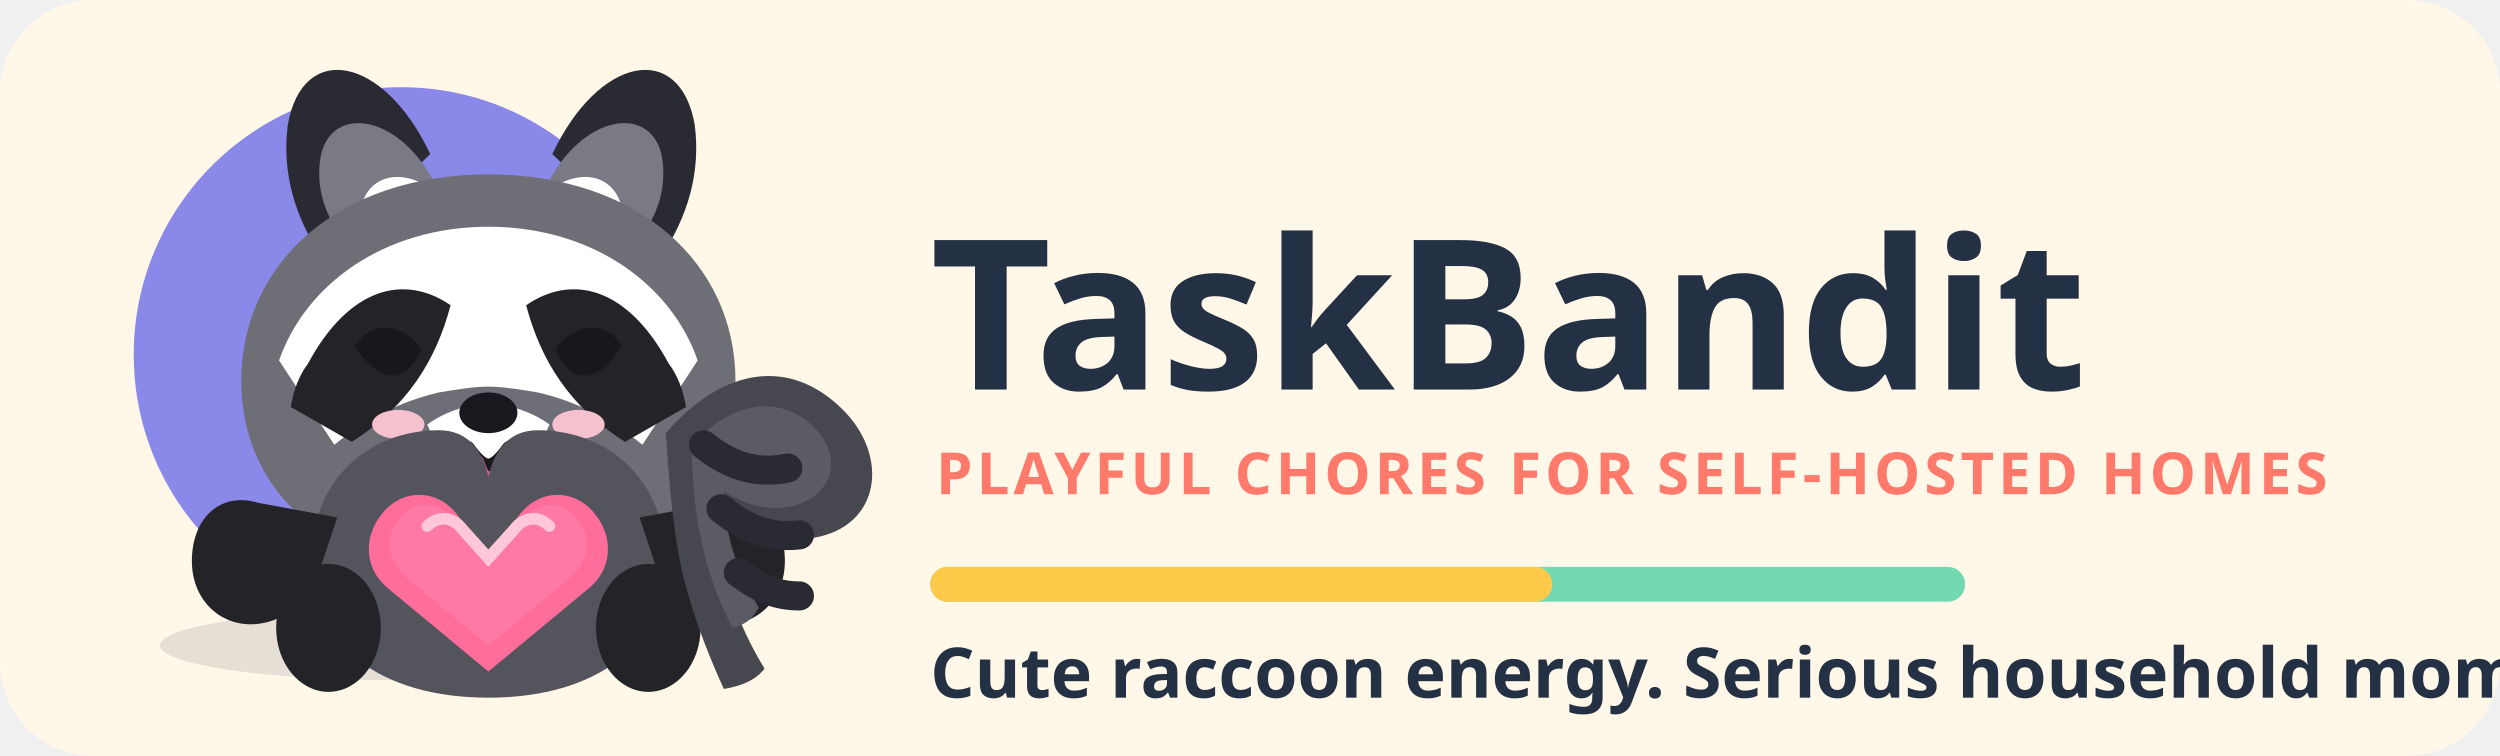
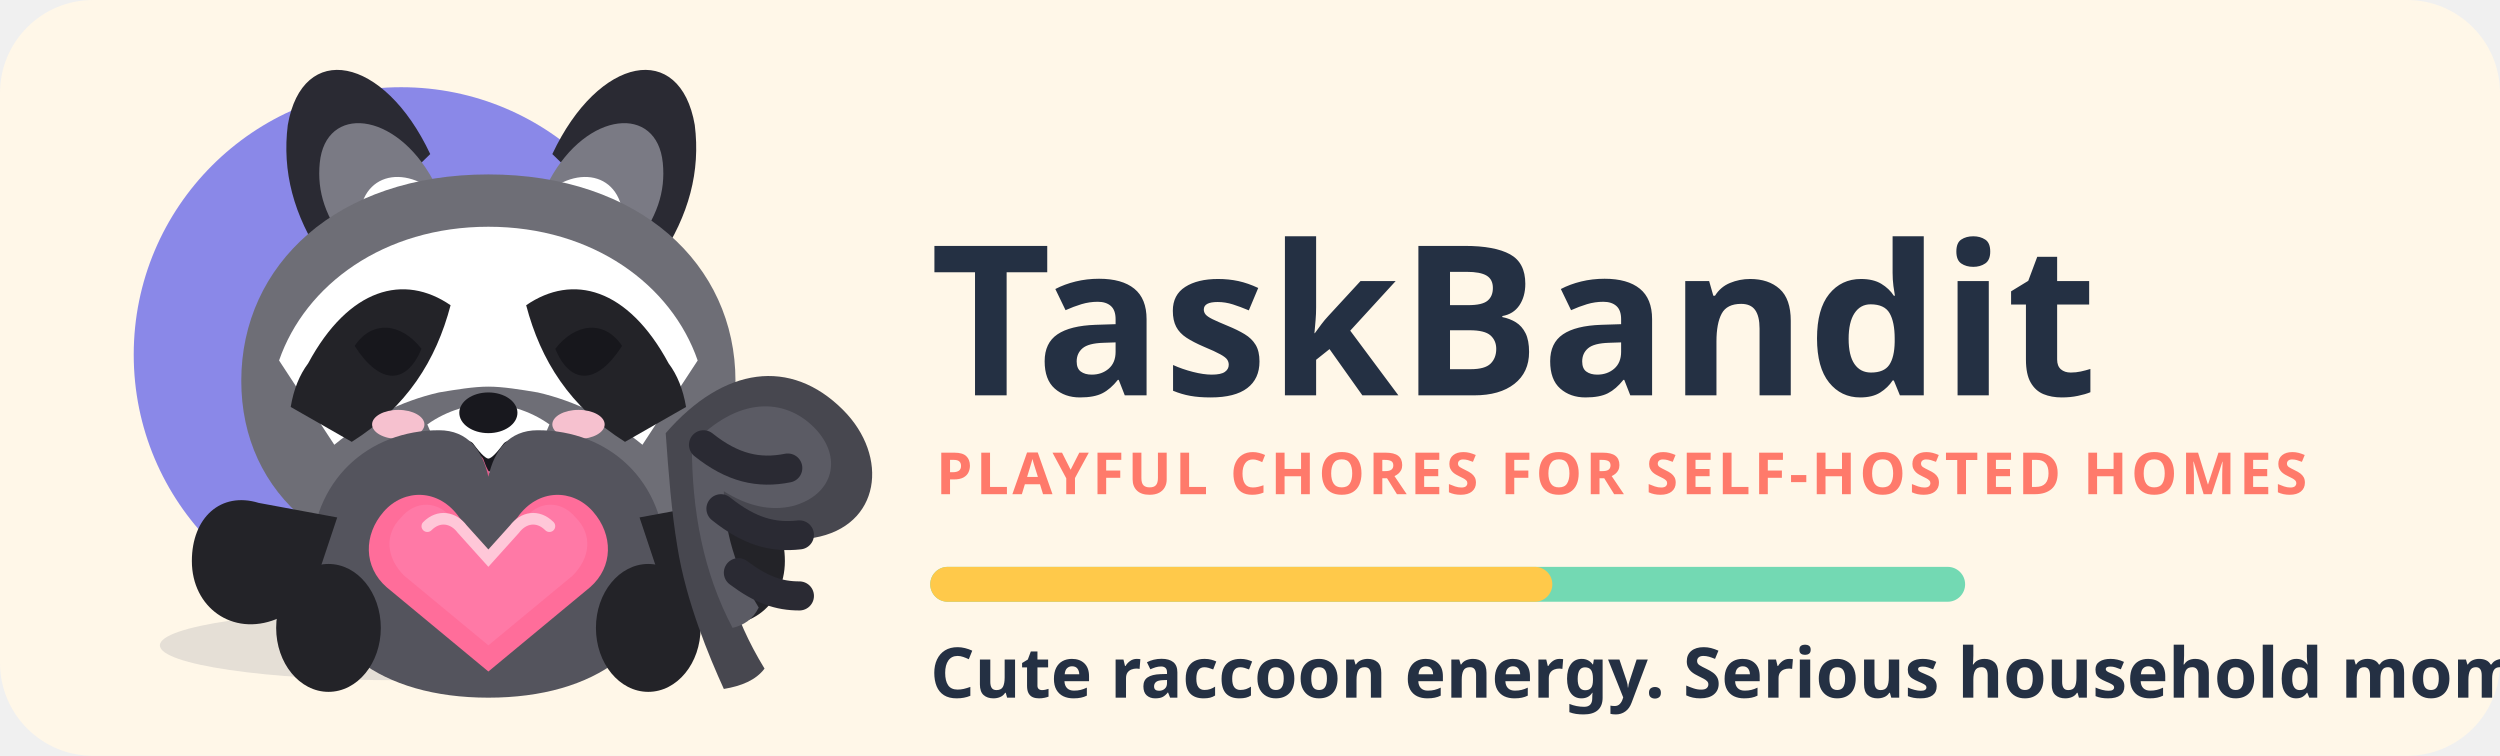
<svg xmlns="http://www.w3.org/2000/svg" width="860" height="260" viewBox="0 0 860 260" fill="none">
+   <style>
+     @font-face {
+       font-family: "Fredoka";
+       src: url("./fonts/fredoka.ttf") format("truetype");
+     }
+ 
+     @font-face {
+       font-family: "Nunito";
+       src: url("./fonts/nunito.ttf") format("truetype");
+     }
+   </style>
  <rect width="860" height="260" rx="32" fill="#FFF7E8" />
  <circle cx="138" cy="122" r="92" fill="#8A88E8" />
  <ellipse cx="137" cy="222" rx="82" ry="12" fill="#2F34551F" />
  <g transform="translate(28 8)">
    <path d="M120 45C104 11 76 6 71 35C69 51 73 66 83 81L120 45Z" fill="#2A2A33" />
    <path d="M162 45C178 11 206 6 211 35C213 51 209 66 199 81L162 45Z" fill="#2A2A33" />
    <path d="M121 54C108 30 84 28 82 48C81 58 84 67 92 77L121 54Z" fill="#7A7A84" />
    <path d="M161 54C174 30 198 28 200 48C201 58 198 67 190 77L161 54Z" fill="#7A7A84" />
    <path d="M128 65C117 49 99 49 96 64C95 72 98 79 105 87L128 65Z" fill="#FFFFFF" />
    <path d="M154 65C165 49 183 49 186 64C187 72 184 79 177 87L154 65Z" fill="#FFFFFF" />
    <path d="M140 52C192 52 225 83 225 123C225 162 194 190 140 190C86 190 55 162 55 123C55 83 88 52 140 52Z" fill="#6E6E76" />
    <path d="M68 116C77 90 104 70 140 70C176 70 203 90 212 116L193 145C182 136 170 130 157 127C151 126 145 125 140 125C135 125 129 126 123 127C110 130 98 136 87 145L68 116Z" fill="#FFFFFF" />
    <path d="M78 117C92 91 111 86 127 97C122 116 112 132 93 144L72 132C73 126 75 121 78 117Z" fill="#232328" />
    <path d="M202 117C188 91 169 86 153 97C158 116 168 132 187 144L208 132C207 126 205 121 202 117Z" fill="#232328" />
    <path d="M94 111C100 102 110 103 117 112C112 124 103 125 94 111Z" fill="#17171C" />
    <path d="M186 111C180 102 170 103 163 112C168 124 177 125 186 111Z" fill="#17171C" />
    <path d="M119 138C126 133 134 131 140 131C146 131 154 133 161 138C154 155 147 164 140 164C133 164 126 155 119 138Z" fill="#FFFFFF" />
    <ellipse cx="140" cy="134" rx="10" ry="7" fill="#18181E" />
    <path d="M133 146C136 150 138 152 140 152C142 152 144 150 147 146" stroke="#18181E" stroke-width="4.5" stroke-linecap="round" />
    <path d="M136 151C138 157 141 160 145 160C149 160 151 157 152 154" stroke="#E45C8C" stroke-width="5" stroke-linecap="round" />
    <ellipse cx="109" cy="138" rx="9" ry="5" fill="#F6C1CF" />
    <ellipse cx="171" cy="138" rx="9" ry="5" fill="#F6C1CF" />
    <path d="M79 185C79 157 99 140 123 140C133 140 138 147 140 156C142 147 147 140 157 140C181 140 201 157 201 185C201 214 177 232 140 232C103 232 79 214 79 185Z" fill="#54545D" />
    <path d="M61 165C48 161 38 170 38 185C38 201 52 211 67 205C75 202 79 196 82 188L88 170L61 165Z" fill="#232328" />
    <path d="M219 165C232 161 242 170 242 185C242 201 228 211 213 205C205 202 201 196 198 188L192 170L219 165Z" fill="#232328" />
    <ellipse cx="85" cy="208" rx="18" ry="22" fill="#232328" />
    <ellipse cx="195" cy="208" rx="18" ry="22" fill="#232328" />
    <path d="M201 141C221 118 244 115 262 133C278 149 275 173 252 177C240 179 230 176 220 171C219 186 224 204 235 222C232 226 227 228 221 229C216 218 208 199 205 180C203 168 202 155 201 141Z" fill="#47474F" />
    <path d="M210 145C226 128 242 129 252 139C262 149 259 162 245 166C237 168 229 166 221 161C221 174 225 188 233 201C231 205 228 207 224 208C214 189 210 168 210 145Z" fill="#5B5B64" />
    <path d="M214 145C224 153 233 155 243 153" stroke="#2A2A33" stroke-width="10" stroke-linecap="round" />
    <path d="M220 167C230 175 238 177 247 176" stroke="#2A2A33" stroke-width="10" stroke-linecap="round" />
    <path d="M226 189C234 195 240 197 247 197" stroke="#2A2A33" stroke-width="10" stroke-linecap="round" />
    <path d="M104 168C111 160 123 160 130 170L140 182L150 170C157 160 169 160 176 168C183 176 183 187 175 194L140 223L105 194C97 187 97 176 104 168Z" fill="#FF6D9A" />
    <path d="M110 170C115 164 123 164 128 171L140 185L152 171C157 164 165 164 170 170C176 176 175 184 169 190L140 214L111 190C105 184 104 176 110 170Z" fill="#FF79A6" />
    <path d="M119 173C123 169 128 170 131 174L140 184L149 174C152 170 157 169 161 173" stroke="#FFC7D8" stroke-width="4" stroke-linecap="round" />
  </g>
  <g transform="translate(320 58)">
-     <text x="0" y="76" fill="#243043" font-family="'Trebuchet MS', 'Segoe UI', sans-serif" font-size="72" font-weight="800">TaskBandit</text>
-     <text x="2" y="112" fill="#FF7A6B" font-family="'Trebuchet MS', 'Segoe UI', sans-serif" font-size="20" font-weight="700" letter-spacing="1.4">PLAYFUL CHORES FOR SELF-HOSTED HOMES</text>
+     <text x="0" y="78" fill="#243043" font-family="'Fredoka', 'Trebuchet MS', 'Segoe UI', sans-serif" font-size="72" font-weight="800" letter-spacing="0.4">TaskBandit</text>
+     <text x="2" y="112" fill="#FF7A6B" font-family="'Fredoka', 'Trebuchet MS', 'Segoe UI', sans-serif" font-size="20" font-weight="700" letter-spacing="1.2">PLAYFUL CHORES FOR SELF-HOSTED HOMES</text>
    <rect x="0" y="137" width="356" height="12" rx="6" fill="#73D9B3" />
    <rect x="0" y="137" width="214" height="12" rx="6" fill="#FFC94A" />
-     <text x="0" y="182" fill="#243043" font-family="'Trebuchet MS', 'Segoe UI', sans-serif" font-size="24" font-weight="600">Cute raccoon energy. Serious household momentum.</text>
+     <text x="0" y="182" fill="#243043" font-family="'Nunito', 'Segoe UI', sans-serif" font-size="24" font-weight="700">Cute raccoon energy. Serious household momentum.</text>
  </g>
</svg>
